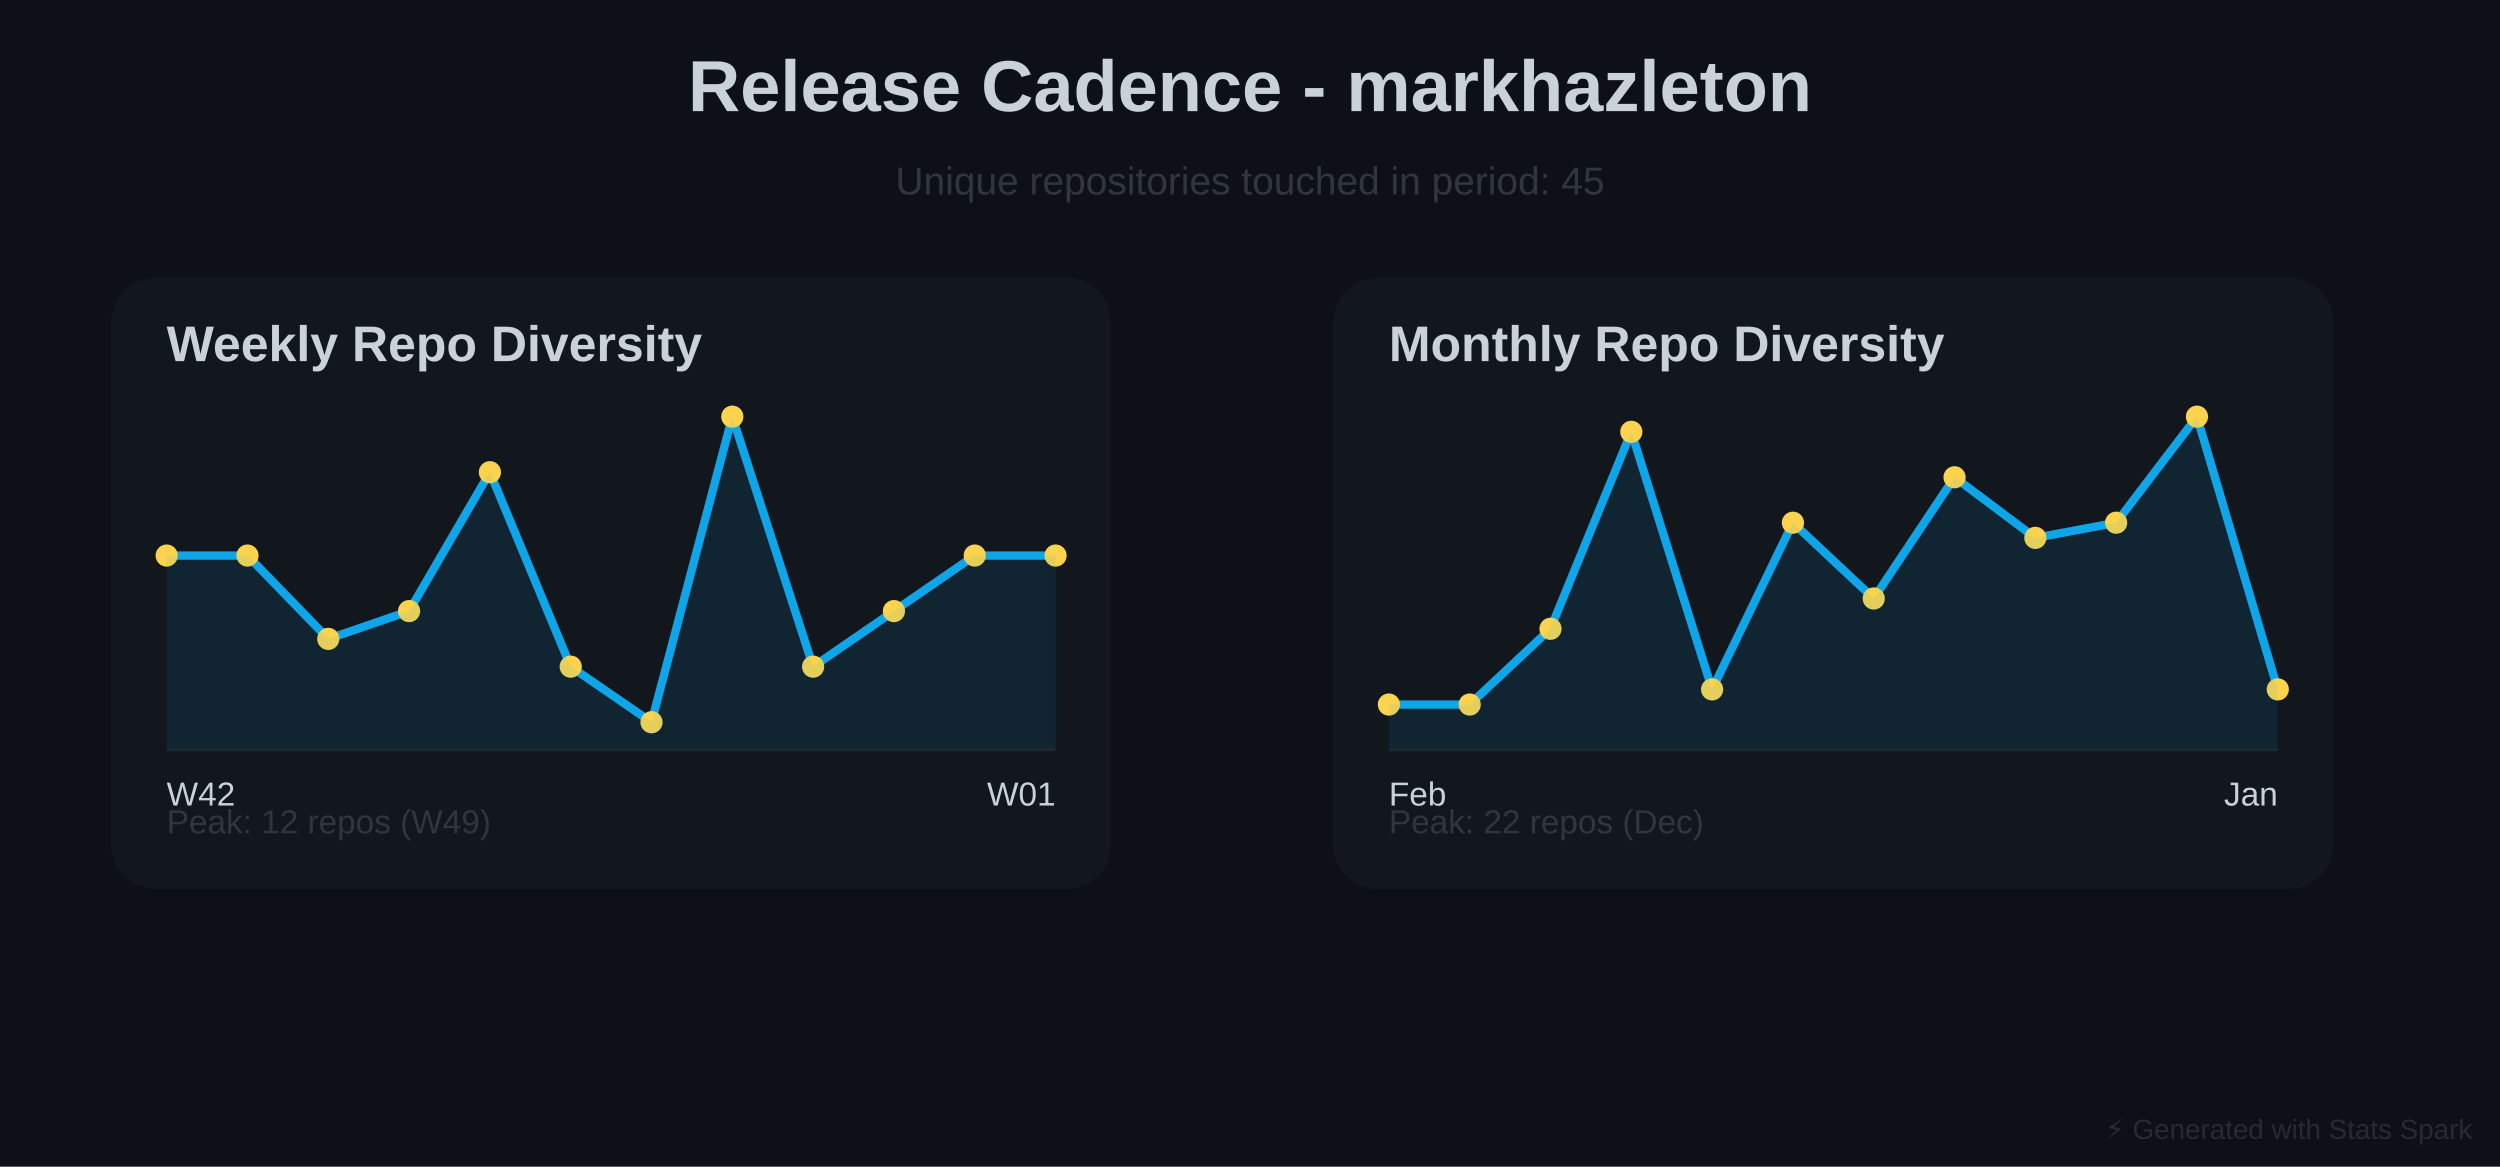
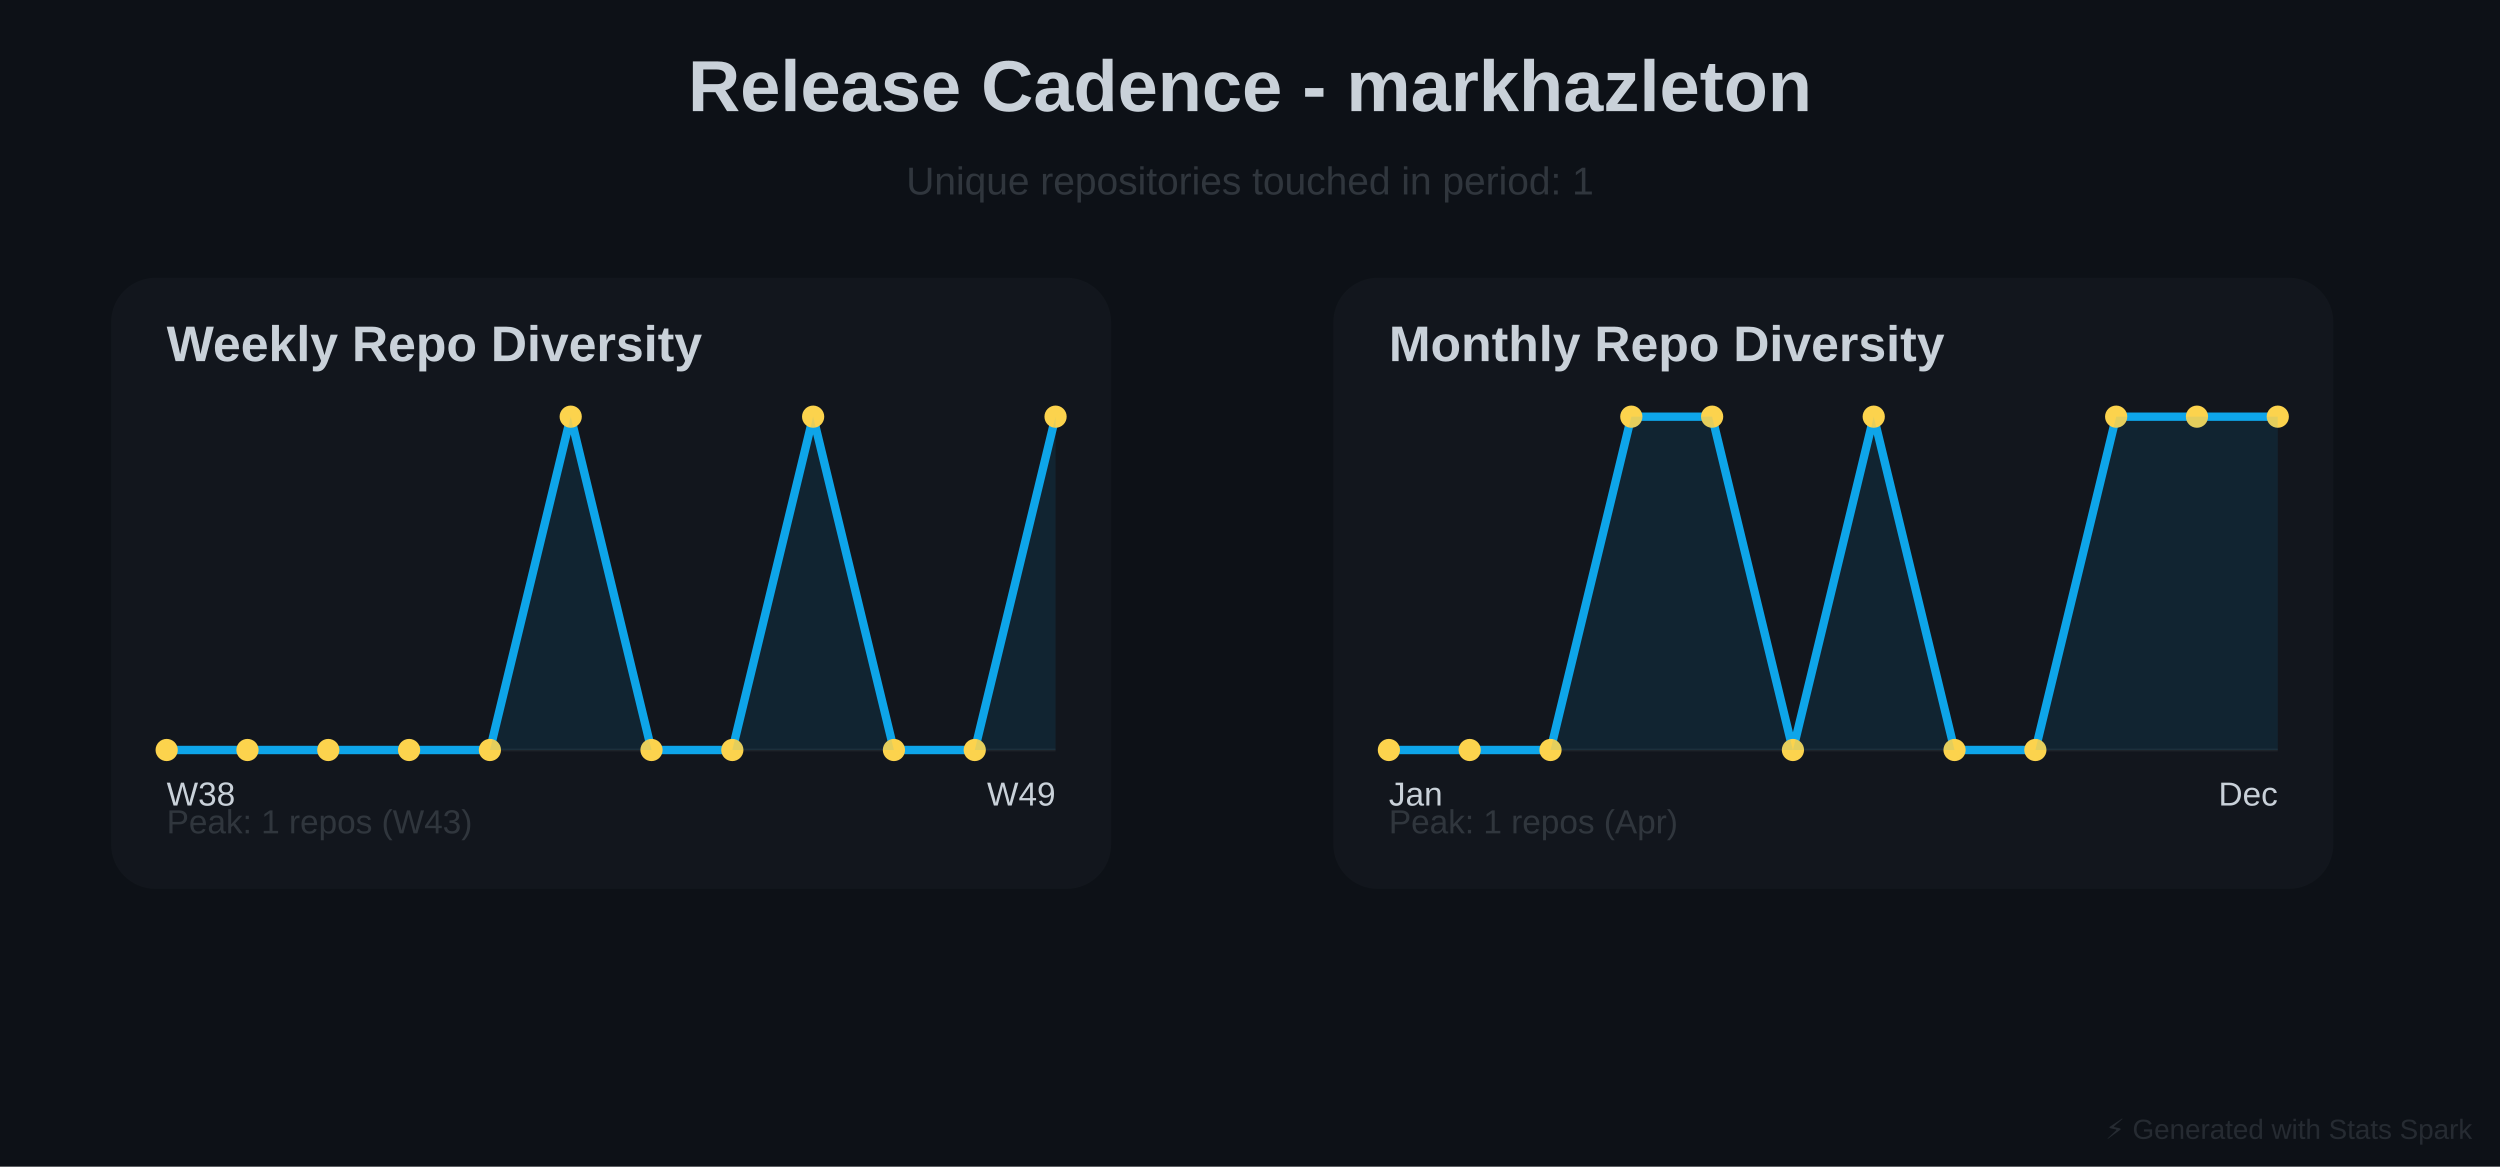
<svg xmlns="http://www.w3.org/2000/svg" baseProfile="full" height="420" version="1.1" width="900">
  <defs />
  <rect fill="#0D1117" height="420" width="900" x="0" y="0" />
  <text fill="#C9D1D9" font-family="Arial, sans-serif" font-size="26px" font-weight="bold" text-anchor="middle" x="450" y="40">Release Cadence - markhazleton</text>
-   <text fill="#30363D" font-family="Arial, sans-serif" font-size="14px" text-anchor="middle" x="450" y="70">Unique repositories touched in period: 45</text>
+   <text fill="#30363D" font-family="Arial, sans-serif" font-size="14px" text-anchor="middle" x="450" y="70">Unique repositories touched in period: 1</text>
  <rect fill="#30363D" height="220" opacity="0.15" rx="16" width="360" x="40" y="100" />
  <text fill="#C9D1D9" font-family="Arial, sans-serif" font-size="18px" font-weight="bold" x="60" y="130">Weekly Repo Diversity</text>
  <line opacity="0.4" stroke="#30363D" stroke-width="1" x1="60" x2="380" y1="270" y2="270" />
-   <polyline fill="none" points="60.0,200.0 89.091,200.0 118.182,230.0 147.273,220.0 176.364,170.0 205.455,240.0 234.545,260.0 263.636,150.0 292.727,240.0 321.818,220.0 350.909,200.0 380.0,200.0" stroke="#0EA5E9" stroke-linecap="round" stroke-linejoin="round" stroke-width="3" />
-   <circle cx="60.0" cy="200.0" fill="#FCD34D" r="4" />
-   <circle cx="89.091" cy="200.0" fill="#FCD34D" r="4" />
-   <circle cx="118.182" cy="230.0" fill="#FCD34D" r="4" />
-   <circle cx="147.273" cy="220.0" fill="#FCD34D" r="4" />
-   <circle cx="176.364" cy="170.0" fill="#FCD34D" r="4" />
-   <circle cx="205.455" cy="240.0" fill="#FCD34D" r="4" />
-   <circle cx="234.545" cy="260.0" fill="#FCD34D" r="4" />
-   <circle cx="263.636" cy="150.0" fill="#FCD34D" r="4" />
-   <circle cx="292.727" cy="240.0" fill="#FCD34D" r="4" />
-   <circle cx="321.818" cy="220.0" fill="#FCD34D" r="4" />
-   <circle cx="350.909" cy="200.0" fill="#FCD34D" r="4" />
-   <circle cx="380.0" cy="200.0" fill="#FCD34D" r="4" />
-   <polygon fill="#0EA5E9" opacity="0.1" points="60.0,200.0 89.091,200.0 118.182,230.0 147.273,220.0 176.364,170.0 205.455,240.0 234.545,260.0 263.636,150.0 292.727,240.0 321.818,220.0 350.909,200.0 380.0,200.0 380,270 60,270" />
-   <text fill="#C9D1D9" font-family="Arial, sans-serif" font-size="12px" x="60" y="290">W42</text>
-   <text fill="#C9D1D9" font-family="Arial, sans-serif" font-size="12px" text-anchor="end" x="380" y="290">W01</text>
-   <text fill="#30363D" font-family="Arial, sans-serif" font-size="12px" x="60" y="300">Peak: 12 repos (W49)</text>
+   <polyline fill="none" points="60.0,270.0 89.091,270.0 118.182,270.0 147.273,270.0 176.364,270.0 205.455,150.0 234.545,270.0 263.636,270.0 292.727,150.0 321.818,270.0 350.909,270.0 380.0,150.0" stroke="#0EA5E9" stroke-linecap="round" stroke-linejoin="round" stroke-width="3" />
+   <circle cx="60.0" cy="270.0" fill="#FCD34D" r="4" />
+   <circle cx="89.091" cy="270.0" fill="#FCD34D" r="4" />
+   <circle cx="118.182" cy="270.0" fill="#FCD34D" r="4" />
+   <circle cx="147.273" cy="270.0" fill="#FCD34D" r="4" />
+   <circle cx="176.364" cy="270.0" fill="#FCD34D" r="4" />
+   <circle cx="205.455" cy="150.0" fill="#FCD34D" r="4" />
+   <circle cx="234.545" cy="270.0" fill="#FCD34D" r="4" />
+   <circle cx="263.636" cy="270.0" fill="#FCD34D" r="4" />
+   <circle cx="292.727" cy="150.0" fill="#FCD34D" r="4" />
+   <circle cx="321.818" cy="270.0" fill="#FCD34D" r="4" />
+   <circle cx="350.909" cy="270.0" fill="#FCD34D" r="4" />
+   <circle cx="380.0" cy="150.0" fill="#FCD34D" r="4" />
+   <polygon fill="#0EA5E9" opacity="0.1" points="60.0,270.0 89.091,270.0 118.182,270.0 147.273,270.0 176.364,270.0 205.455,150.0 234.545,270.0 263.636,270.0 292.727,150.0 321.818,270.0 350.909,270.0 380.0,150.0 380,270 60,270" />
+   <text fill="#C9D1D9" font-family="Arial, sans-serif" font-size="12px" x="60" y="290">W38</text>
+   <text fill="#C9D1D9" font-family="Arial, sans-serif" font-size="12px" text-anchor="end" x="380" y="290">W49</text>
+   <text fill="#30363D" font-family="Arial, sans-serif" font-size="12px" x="60" y="300">Peak: 1 repos (W43)</text>
  <rect fill="#30363D" height="220" opacity="0.15" rx="16" width="360" x="480" y="100" />
  <text fill="#C9D1D9" font-family="Arial, sans-serif" font-size="18px" font-weight="bold" x="500" y="130">Monthly Repo Diversity</text>
  <line opacity="0.4" stroke="#30363D" stroke-width="1" x1="500" x2="820" y1="270" y2="270" />
-   <polyline fill="none" points="500.0,253.636 529.091,253.636 558.182,226.364 587.273,155.455 616.364,248.182 645.455,188.182 674.545,215.455 703.636,171.818 732.727,193.636 761.818,188.182 790.909,150.0 820.0,248.182" stroke="#0EA5E9" stroke-linecap="round" stroke-linejoin="round" stroke-width="3" />
-   <circle cx="500.0" cy="253.636" fill="#FCD34D" r="4" />
-   <circle cx="529.091" cy="253.636" fill="#FCD34D" r="4" />
-   <circle cx="558.182" cy="226.364" fill="#FCD34D" r="4" />
-   <circle cx="587.273" cy="155.455" fill="#FCD34D" r="4" />
-   <circle cx="616.364" cy="248.182" fill="#FCD34D" r="4" />
-   <circle cx="645.455" cy="188.182" fill="#FCD34D" r="4" />
-   <circle cx="674.545" cy="215.455" fill="#FCD34D" r="4" />
-   <circle cx="703.636" cy="171.818" fill="#FCD34D" r="4" />
-   <circle cx="732.727" cy="193.636" fill="#FCD34D" r="4" />
-   <circle cx="761.818" cy="188.182" fill="#FCD34D" r="4" />
+   <polyline fill="none" points="500.0,270.0 529.091,270.0 558.182,270.0 587.273,150.0 616.364,150.0 645.455,270.0 674.545,150.0 703.636,270.0 732.727,270.0 761.818,150.0 790.909,150.0 820.0,150.0" stroke="#0EA5E9" stroke-linecap="round" stroke-linejoin="round" stroke-width="3" />
+   <circle cx="500.0" cy="270.0" fill="#FCD34D" r="4" />
+   <circle cx="529.091" cy="270.0" fill="#FCD34D" r="4" />
+   <circle cx="558.182" cy="270.0" fill="#FCD34D" r="4" />
+   <circle cx="587.273" cy="150.0" fill="#FCD34D" r="4" />
+   <circle cx="616.364" cy="150.0" fill="#FCD34D" r="4" />
+   <circle cx="645.455" cy="270.0" fill="#FCD34D" r="4" />
+   <circle cx="674.545" cy="150.0" fill="#FCD34D" r="4" />
+   <circle cx="703.636" cy="270.0" fill="#FCD34D" r="4" />
+   <circle cx="732.727" cy="270.0" fill="#FCD34D" r="4" />
+   <circle cx="761.818" cy="150.0" fill="#FCD34D" r="4" />
  <circle cx="790.909" cy="150.0" fill="#FCD34D" r="4" />
-   <circle cx="820.0" cy="248.182" fill="#FCD34D" r="4" />
-   <polygon fill="#0EA5E9" opacity="0.1" points="500.0,253.636 529.091,253.636 558.182,226.364 587.273,155.455 616.364,248.182 645.455,188.182 674.545,215.455 703.636,171.818 732.727,193.636 761.818,188.182 790.909,150.0 820.0,248.182 820,270 500,270" />
-   <text fill="#C9D1D9" font-family="Arial, sans-serif" font-size="12px" x="500" y="290">Feb</text>
-   <text fill="#C9D1D9" font-family="Arial, sans-serif" font-size="12px" text-anchor="end" x="820" y="290">Jan</text>
-   <text fill="#30363D" font-family="Arial, sans-serif" font-size="12px" x="500" y="300">Peak: 22 repos (Dec)</text>
+   <circle cx="820.0" cy="150.0" fill="#FCD34D" r="4" />
+   <polygon fill="#0EA5E9" opacity="0.1" points="500.0,270.0 529.091,270.0 558.182,270.0 587.273,150.0 616.364,150.0 645.455,270.0 674.545,150.0 703.636,270.0 732.727,270.0 761.818,150.0 790.909,150.0 820.0,150.0 820,270 500,270" />
+   <text fill="#C9D1D9" font-family="Arial, sans-serif" font-size="12px" x="500" y="290">Jan</text>
+   <text fill="#C9D1D9" font-family="Arial, sans-serif" font-size="12px" text-anchor="end" x="820" y="290">Dec</text>
+   <text fill="#30363D" font-family="Arial, sans-serif" font-size="12px" x="500" y="300">Peak: 1 repos (Apr)</text>
  <text fill="#30363D" font-family="Arial, sans-serif" font-size="10px" opacity="0.7" text-anchor="end" x="890" y="410">⚡ Generated with Stats Spark</text>
</svg>
